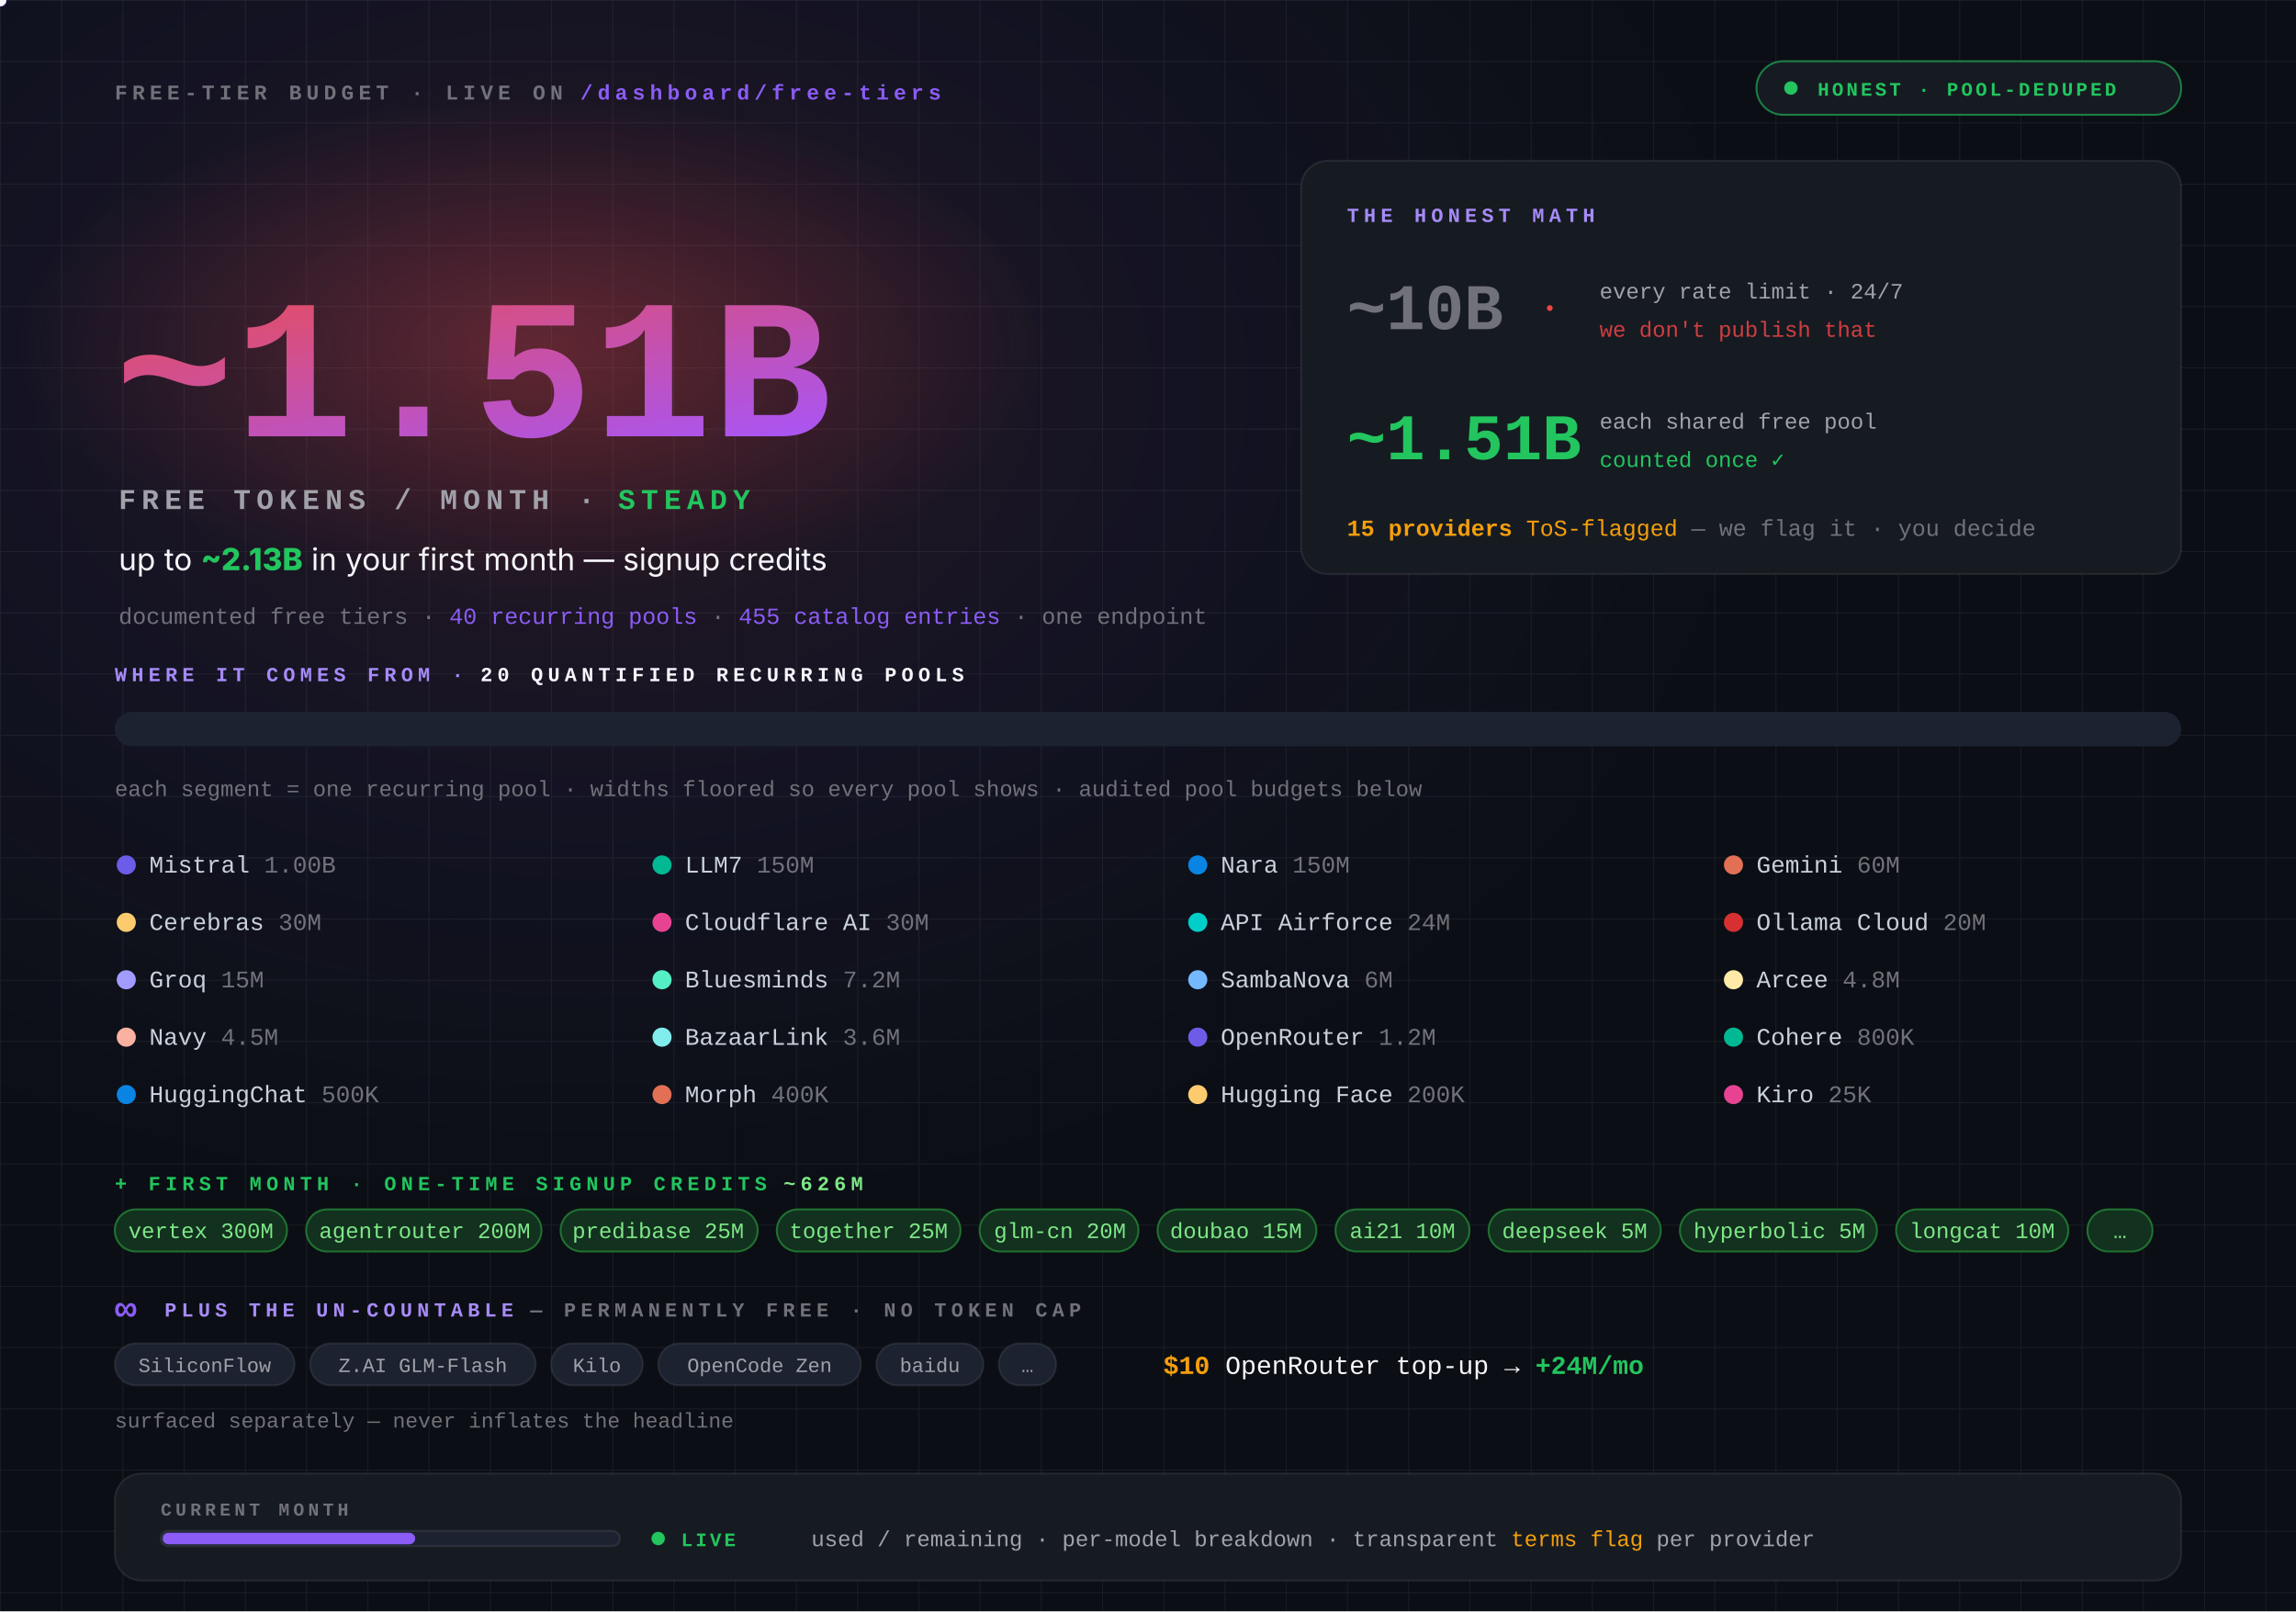
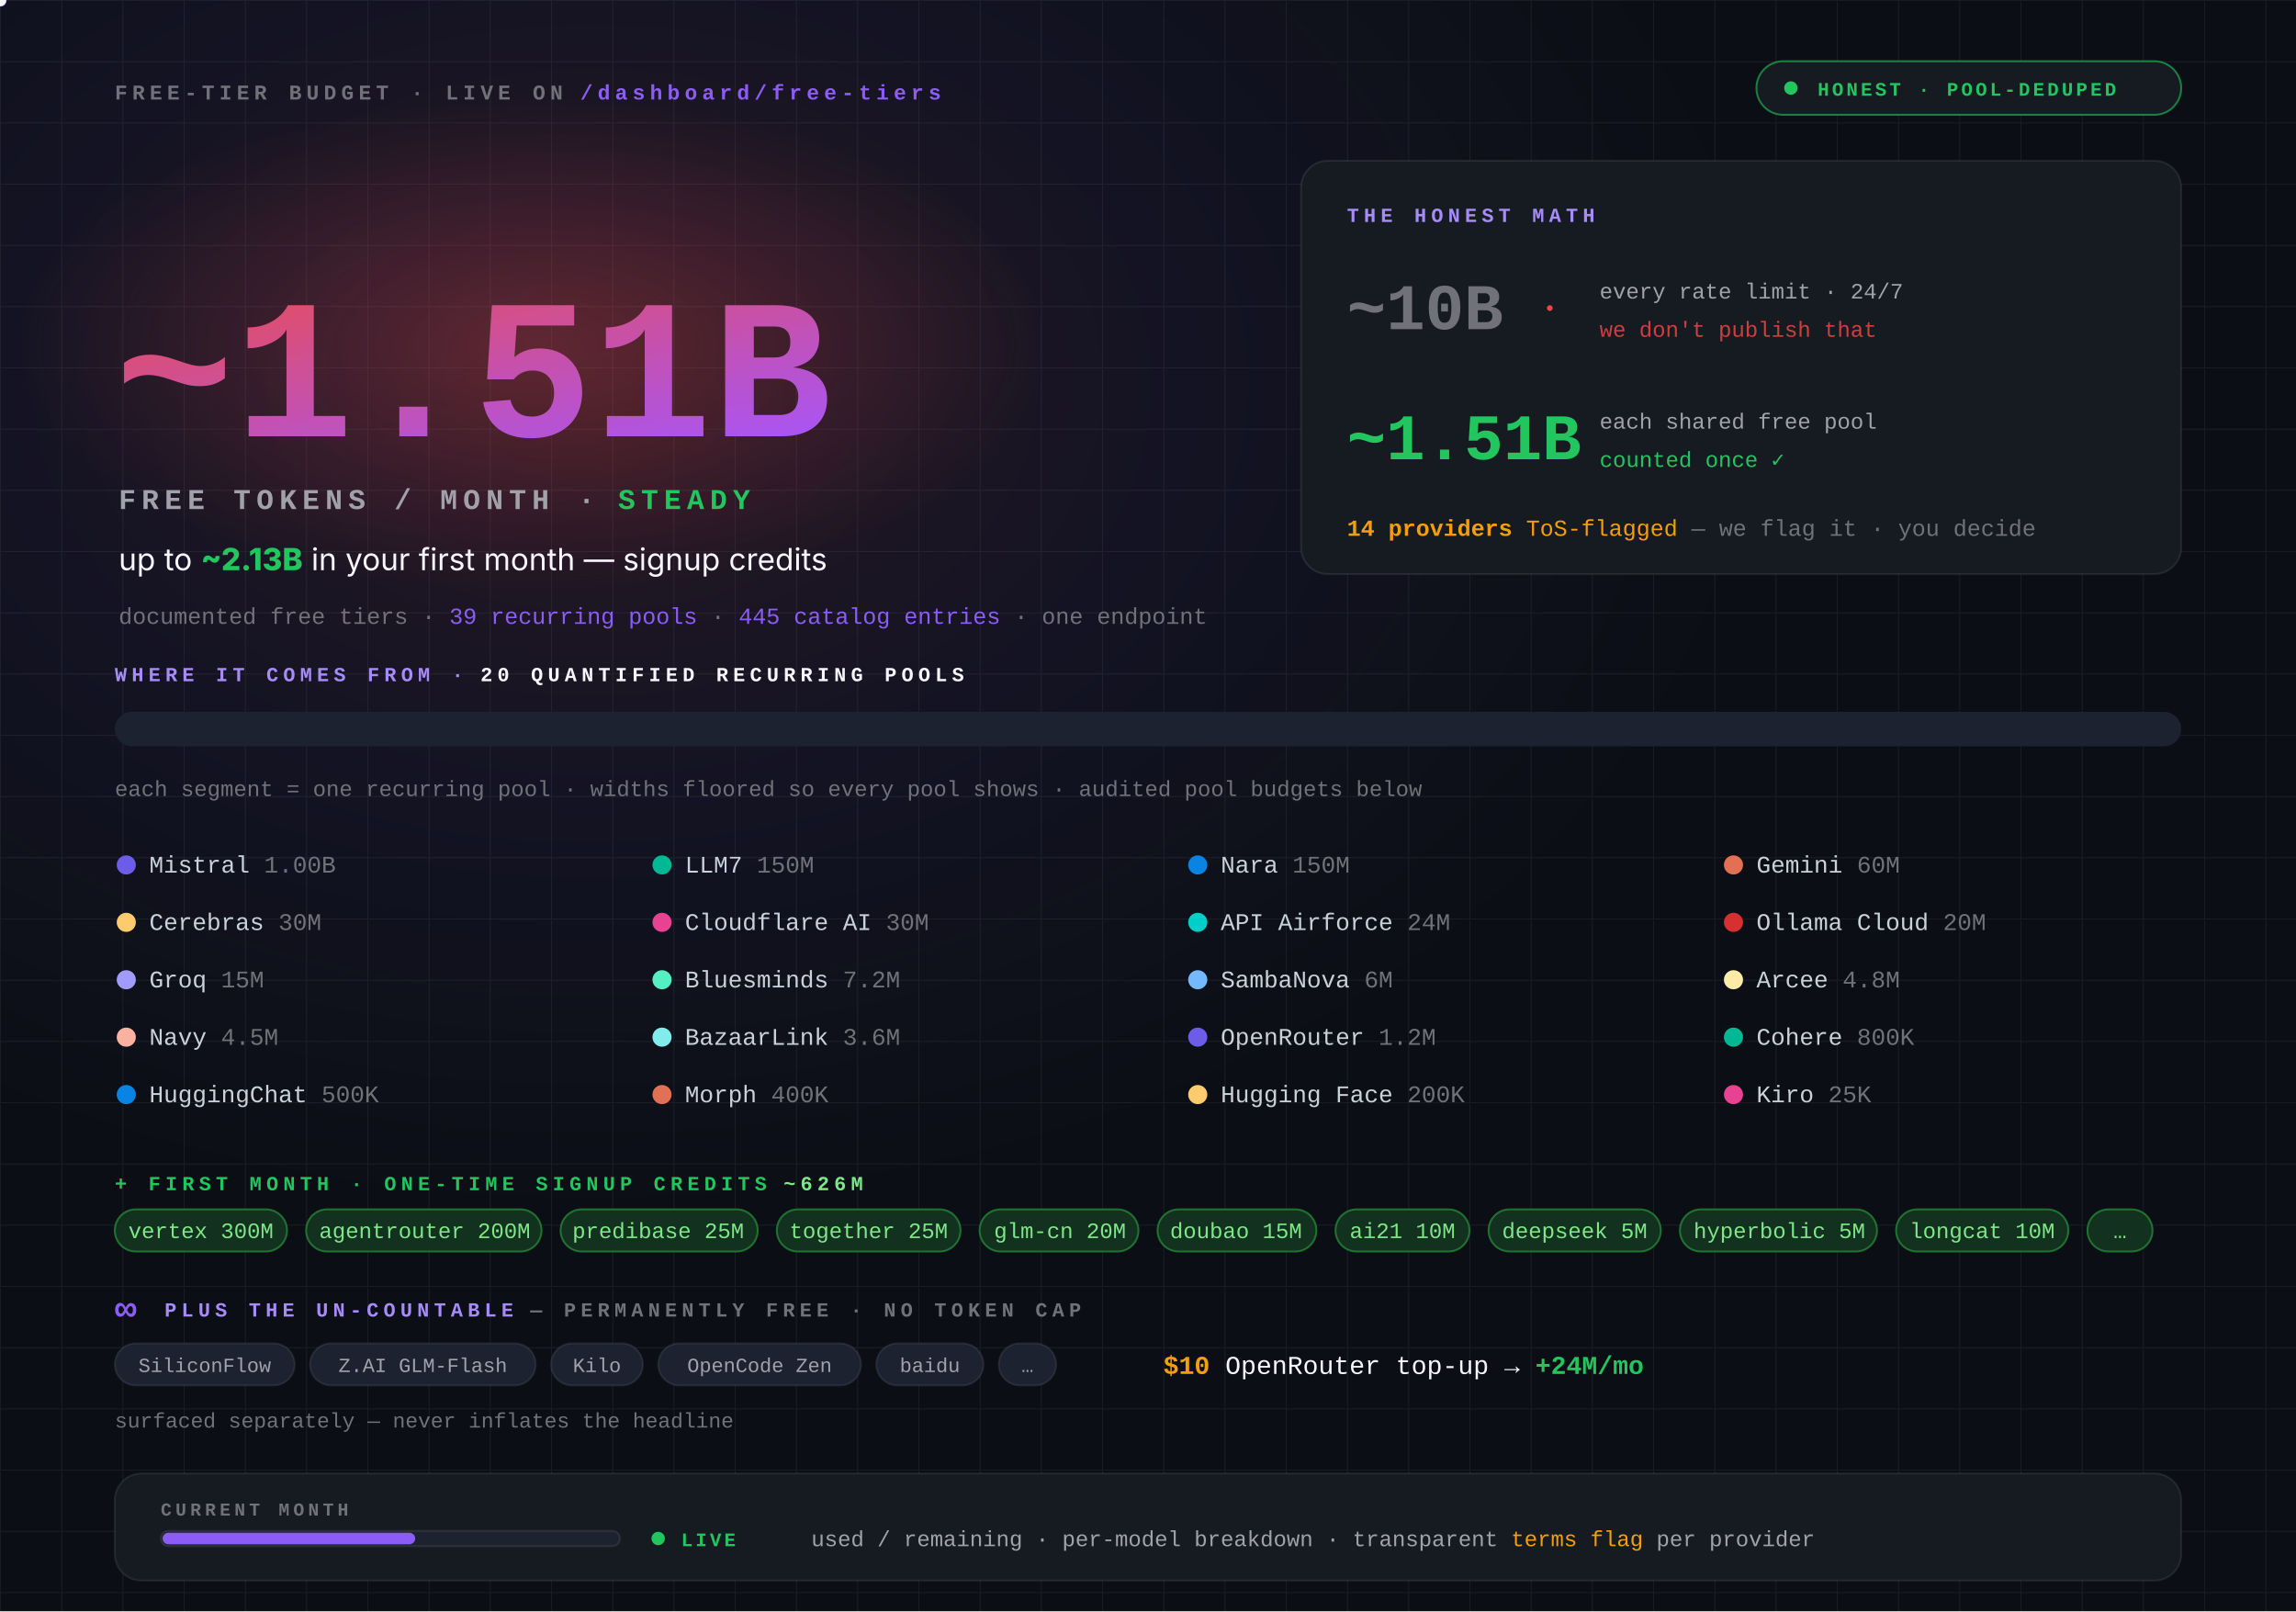
- <svg xmlns="http://www.w3.org/2000/svg" viewBox="0 0 1200 842" role="img" aria-label="OmniRoute free-tier budget: about 1.51 billion free tokens per month steady, up to about 2.13 billion in the first month with signup credits. The catalog contains 455 rows, 448 active and 7 discontinued, grouped into 40 recurring pool keys; 20 pools have a published positive monthly token budget and 20 have a zero, uncapped, or keyless budget. Honest pool-deduped math counts each shared free pool once; 15 providers carry a terms-of-service avoid flag. The 20 quantified pools are Mistral 1 billion, LLM7 150 million, Nara 150 million, Gemini 60 million, Cerebras 30 million, Cloudflare AI 30 million, API Airforce 24 million, Ollama Cloud 20 million, Groq 15 million, Bluesminds 7.2 million, SambaNova 6 million, Arcee 4.8 million, Navy 4.5 million, BazaarLink 3.6 million, OpenRouter 1.2 million, Cohere 800 thousand, HuggingChat 500 thousand, Morph 400 thousand, Hugging Face 200 thousand, and Kiro 25 thousand. One-time signup credits add about 626 million. Uncapped providers and the OpenRouter top-up boost are shown separately so they do not inflate the headline. Live usage remains available at /dashboard/free-tiers.">
+ <svg xmlns="http://www.w3.org/2000/svg" viewBox="0 0 1200 842" role="img" aria-label="OmniRoute free-tier budget: about 1.51 billion free tokens per month steady, up to about 2.13 billion in the first month with signup credits. The catalog contains 445 rows, 438 active and 7 discontinued, grouped into 39 recurring pool keys; 20 pools have a published positive monthly token budget and 19 have a zero, uncapped, or keyless budget. Honest pool-deduped math counts each shared free pool once; 13 providers carry a terms-of-service avoid flag. The 20 quantified pools are Mistral 1 billion, LLM7 150 million, Nara 150 million, Gemini 60 million, Cerebras 30 million, Cloudflare AI 30 million, API Airforce 24 million, Ollama Cloud 20 million, Groq 15 million, Bluesminds 7.2 million, SambaNova 6 million, Arcee 4.8 million, Navy 4.5 million, BazaarLink 3.6 million, OpenRouter 1.2 million, Cohere 800 thousand, HuggingChat 500 thousand, Morph 400 thousand, Hugging Face 200 thousand, and Kiro 25 thousand. One-time signup credits add about 626 million. Uncapped providers and the OpenRouter top-up boost are shown separately so they do not inflate the headline. Live usage remains available at /dashboard/free-tiers.">
  <defs>
    <pattern id="gridPaperF" width="32" height="32" patternUnits="userSpaceOnUse">
      <path d="M 32 0 L 0 0 0 32" fill="none" stroke="#ffffff" stroke-opacity="0.06" stroke-width="1" />
    </pattern>
    <radialGradient id="bgGlowF" cx="26%" cy="24%" r="52%">
      <stop offset="0%" stop-color="#e54d5e" stop-opacity="0.14" />
      <stop offset="55%" stop-color="#8b5cf6" stop-opacity="0.06" />
      <stop offset="100%" stop-color="#6366f1" stop-opacity="0" />
    </radialGradient>
    <linearGradient id="gradBrandF" x1="0" y1="0" x2="1" y2="1">
      <stop offset="0%" stop-color="#e54d5e" />
      <stop offset="100%" stop-color="#a855f7" />
    </linearGradient>
    <radialGradient id="heroGlowF" cx="50%" cy="50%" r="50%">
      <stop offset="0%" stop-color="#e54d5e" stop-opacity="0.30" />
      <stop offset="100%" stop-color="#e54d5e" stop-opacity="0" />
    </radialGradient>
    <path id="pTk1F" d="M 44,84 C 150,112 190,146 302,168" />
    <path id="pTk2F" d="M 30,310 C 136,290 176,240 296,206" />
    <path id="pTk3F" d="M 96,436 C 186,392 208,308 314,230" />
    <clipPath id="barShapeF">
      <rect x="60" y="372" width="1080" height="18" rx="9" />
    </clipPath>
    <clipPath id="barRevF">
      <rect x="60" y="372" width="0" height="18">
        <animate attributeName="width" values="1080;0;1080;1080" keyTimes="0;0.02;0.24;1" dur="10s" repeatCount="indefinite" />
      </rect>
    </clipPath>
  </defs>
  <rect width="1200" height="842" fill="#0b0e14" />
  <rect width="1200" height="842" fill="url(#gridPaperF)" />
  <rect width="1200" height="842" fill="url(#bgGlowF)" />
  <text x="60" y="52" font-family="Consolas, 'Courier New', monospace" font-size="11" letter-spacing="2.5" font-weight="700" fill="#71717a">FREE-TIER BUDGET · LIVE ON <tspan fill="#8b5cf6">/dashboard/free-tiers</tspan>
  </text>
  <g transform="translate(918, 32)">
    <rect width="222" height="28" rx="14" fill="#161b22" stroke="#22c55e" stroke-width="1" stroke-opacity="0.6" />
    <circle cx="18" cy="14" r="3.5" fill="#22c55e">
      <animate attributeName="opacity" values="1;0.35;1" dur="1.6s" repeatCount="indefinite" />
    </circle>
    <text x="32" y="18" font-family="Consolas, 'Courier New', monospace" font-size="10" letter-spacing="1.5" font-weight="700" fill="#22c55e">HONEST · POOL-DEDUPED</text>
  </g>
  <ellipse cx="280" cy="180" rx="270" ry="130" fill="url(#heroGlowF)">
    <animate attributeName="rx" values="250;290;250" dur="4s" repeatCount="indefinite" />
  </ellipse>
  <g fill="#a78bfa">
    <circle r="3.4">
      <animateMotion dur="2.4s" repeatCount="indefinite" begin="0s">
        <mpath href="#pTk1F" />
      </animateMotion>
      <animate attributeName="opacity" values="0;1;1;0" dur="2.4s" begin="0s" repeatCount="indefinite" />
    </circle>
    <circle r="3.4">
      <animateMotion dur="2.4s" repeatCount="indefinite" begin="0.8s">
        <mpath href="#pTk2F" />
      </animateMotion>
      <animate attributeName="opacity" values="0;1;1;0" dur="2.4s" begin="0.8s" repeatCount="indefinite" />
    </circle>
    <circle r="3.4">
      <animateMotion dur="2.4s" repeatCount="indefinite" begin="1.6s">
        <mpath href="#pTk3F" />
      </animateMotion>
      <animate attributeName="opacity" values="0;1;1;0" dur="2.4s" begin="1.6s" repeatCount="indefinite" />
    </circle>
  </g>
  <text x="60" y="228" font-family="Consolas, 'Courier New', monospace" font-size="104" font-weight="800" fill="url(#gradBrandF)">~1.51B</text>
  <text x="62" y="266" font-family="Consolas, 'Courier New', monospace" font-size="15" letter-spacing="3" font-weight="700" fill="#a1a1aa">FREE TOKENS / MONTH · <tspan fill="#22c55e">STEADY</tspan>
  </text>
  <text x="62" y="298" font-family="Inter, 'Segoe UI', Arial, Helvetica, system-ui, sans-serif" font-size="16" fill="#F7F6FC">up to <tspan font-weight="800" fill="#22c55e">~2.13B</tspan> in your first month — signup credits</text>
-   <text x="62" y="326" font-family="Consolas, 'Courier New', monospace" font-size="12" fill="#71717a">documented free tiers · <tspan fill="#8b5cf6">40 recurring pools</tspan> · <tspan fill="#8b5cf6">455 catalog entries</tspan> · one endpoint</text>
+   <text x="62" y="326" font-family="Consolas, 'Courier New', monospace" font-size="12" fill="#71717a">documented free tiers · <tspan fill="#8b5cf6">39 recurring pools</tspan> · <tspan fill="#8b5cf6">445 catalog entries</tspan> · one endpoint</text>
  <rect x="680" y="84" width="460" height="216" rx="14" fill="#161b22" stroke="#ffffff" stroke-opacity="0.08" stroke-width="1" />
  <text x="704" y="116" font-family="Consolas, 'Courier New', monospace" font-size="10.5" letter-spacing="2.5" font-weight="700" fill="#a78bfa">THE HONEST MATH</text>
  <text x="704" y="172" font-family="Consolas, 'Courier New', monospace" font-size="34" font-weight="800" fill="#71717a">~10B</text>
  <line x1="698" y1="161" x2="810" y2="161" stroke="#ef4444" stroke-width="3" stroke-linecap="round" stroke-dasharray="112" stroke-dashoffset="112">
    <animate attributeName="stroke-dashoffset" values="0;112;0;0" keyTimes="0;0.10;0.18;1" dur="10s" repeatCount="indefinite" />
  </line>
  <text x="836" y="156" font-family="Consolas, 'Courier New', monospace" font-size="11.5" fill="#a1a1aa">every rate limit · 24/7</text>
  <text x="836" y="176" font-family="Consolas, 'Courier New', monospace" font-size="11.5" fill="#ef4444" opacity="0.85">we don't publish that</text>
  <text x="704" y="240" font-family="Consolas, 'Courier New', monospace" font-size="34" font-weight="800" fill="#22c55e">~1.51B</text>
  <text x="836" y="224" font-family="Consolas, 'Courier New', monospace" font-size="11.5" fill="#a1a1aa">each shared free pool</text>
  <text x="836" y="244" font-family="Consolas, 'Courier New', monospace" font-size="11.5" fill="#22c55e">counted once ✓</text>
  <text x="704" y="280" font-family="Consolas, 'Courier New', monospace" font-size="12" fill="#f59e0b">
-     <tspan font-weight="800">15 providers</tspan> ToS-flagged <tspan fill="#71717a">— we flag it · you decide</tspan>
+     <tspan font-weight="800">14 providers</tspan> ToS-flagged <tspan fill="#71717a">— we flag it · you decide</tspan>
  </text>
  <text x="60" y="356" font-family="Consolas, 'Courier New', monospace" font-size="10.5" letter-spacing="2.5" font-weight="700" fill="#a78bfa">WHERE IT COMES FROM · <tspan fill="#F7F6FC">20 QUANTIFIED RECURRING POOLS</tspan>
  </text>
  <g clip-path="url(#barShapeF)">
    <rect x="60" y="372" width="1080" height="18" fill="#1c2230" />
    <g clip-path="url(#barRevF)">
      <rect x="60.0" y="372" width="661.4" height="18" fill="#6c5ce7" />
      <rect x="722.4" y="372" width="99.2" height="18" fill="#00b894" />
      <rect x="822.6" y="372" width="99.2" height="18" fill="#0984e3" />
      <rect x="922.9" y="372" width="39.7" height="18" fill="#e17055" />
      <rect x="963.5" y="372" width="19.8" height="18" fill="#fdcb6e" />
      <rect x="984.4" y="372" width="19.8" height="18" fill="#e84393" />
      <rect x="1005.2" y="372" width="15.9" height="18" fill="#00cec9" />
      <rect x="1022.1" y="372" width="13.2" height="18" fill="#d63031" />
      <rect x="1036.3" y="372" width="9.9" height="18" fill="#a29bfe" />
      <rect x="1047.3" y="372" width="7.5" height="18" fill="#55efc4" />
      <rect x="1055.8" y="372" width="7.5" height="18" fill="#74b9ff" />
      <rect x="1064.3" y="372" width="7.5" height="18" fill="#ffeaa7" />
      <rect x="1072.8" y="372" width="7.5" height="18" fill="#fab1a0" />
      <rect x="1081.3" y="372" width="7.5" height="18" fill="#81ecec" />
      <rect x="1089.9" y="372" width="7.5" height="18" fill="#6c5ce7" />
      <rect x="1098.4" y="372" width="7.5" height="18" fill="#00b894" />
      <rect x="1106.9" y="372" width="7.5" height="18" fill="#0984e3" />
      <rect x="1115.4" y="372" width="7.5" height="18" fill="#e17055" />
      <rect x="1124.0" y="372" width="7.5" height="18" fill="#fdcb6e" />
      <rect x="1132.5" y="372" width="7.5" height="18" fill="#e84393" />
    </g>
  </g>
  <circle r="3.2" fill="#F7F6FC">
    <animateMotion path="M 60,381 L 1140,381" keyPoints="0;0;1;1" keyTimes="0;0.02;0.24;1" calcMode="linear" dur="10s" repeatCount="indefinite" />
    <animate attributeName="opacity" values="0;1;1;0;0" keyTimes="0;0.02;0.23;0.26;1" dur="10s" repeatCount="indefinite" />
  </circle>
  <text x="60" y="416" font-family="Consolas, 'Courier New', monospace" font-size="11.5" fill="#71717a">each segment = one recurring pool · widths floored so every pool shows · audited pool budgets below</text>
  <g font-family="Consolas, 'Courier New', monospace" font-size="12.5">
    <circle cx="66" cy="452" r="5" fill="#6c5ce7" />
    <text x="78" y="456" fill="#c9d1d9">Mistral <tspan fill="#71717a">1.00B</tspan>
    </text>
    <circle cx="346" cy="452" r="5" fill="#00b894" />
    <text x="358" y="456" fill="#c9d1d9">LLM7 <tspan fill="#71717a">150M</tspan>
    </text>
    <circle cx="626" cy="452" r="5" fill="#0984e3" />
    <text x="638" y="456" fill="#c9d1d9">Nara <tspan fill="#71717a">150M</tspan>
    </text>
    <circle cx="906" cy="452" r="5" fill="#e17055" />
    <text x="918" y="456" fill="#c9d1d9">Gemini <tspan fill="#71717a">60M</tspan>
    </text>
    <circle cx="66" cy="482" r="5" fill="#fdcb6e" />
    <text x="78" y="486" fill="#c9d1d9">Cerebras <tspan fill="#71717a">30M</tspan>
    </text>
    <circle cx="346" cy="482" r="5" fill="#e84393" />
    <text x="358" y="486" fill="#c9d1d9">Cloudflare AI <tspan fill="#71717a">30M</tspan>
    </text>
    <circle cx="626" cy="482" r="5" fill="#00cec9" />
    <text x="638" y="486" fill="#c9d1d9">API Airforce <tspan fill="#71717a">24M</tspan>
    </text>
    <circle cx="906" cy="482" r="5" fill="#d63031" />
    <text x="918" y="486" fill="#c9d1d9">Ollama Cloud <tspan fill="#71717a">20M</tspan>
    </text>
    <circle cx="66" cy="512" r="5" fill="#a29bfe" />
    <text x="78" y="516" fill="#c9d1d9">Groq <tspan fill="#71717a">15M</tspan>
    </text>
    <circle cx="346" cy="512" r="5" fill="#55efc4" />
    <text x="358" y="516" fill="#c9d1d9">Bluesminds <tspan fill="#71717a">7.2M</tspan>
    </text>
    <circle cx="626" cy="512" r="5" fill="#74b9ff" />
    <text x="638" y="516" fill="#c9d1d9">SambaNova <tspan fill="#71717a">6M</tspan>
    </text>
    <circle cx="906" cy="512" r="5" fill="#ffeaa7" />
    <text x="918" y="516" fill="#c9d1d9">Arcee <tspan fill="#71717a">4.8M</tspan>
    </text>
    <circle cx="66" cy="542" r="5" fill="#fab1a0" />
    <text x="78" y="546" fill="#c9d1d9">Navy <tspan fill="#71717a">4.5M</tspan>
    </text>
    <circle cx="346" cy="542" r="5" fill="#81ecec" />
    <text x="358" y="546" fill="#c9d1d9">BazaarLink <tspan fill="#71717a">3.6M</tspan>
    </text>
    <circle cx="626" cy="542" r="5" fill="#6c5ce7" />
    <text x="638" y="546" fill="#c9d1d9">OpenRouter <tspan fill="#71717a">1.2M</tspan>
    </text>
    <circle cx="906" cy="542" r="5" fill="#00b894" />
    <text x="918" y="546" fill="#c9d1d9">Cohere <tspan fill="#71717a">800K</tspan>
    </text>
    <circle cx="66" cy="572" r="5" fill="#0984e3" />
    <text x="78" y="576" fill="#c9d1d9">HuggingChat <tspan fill="#71717a">500K</tspan>
    </text>
    <circle cx="346" cy="572" r="5" fill="#e17055" />
    <text x="358" y="576" fill="#c9d1d9">Morph <tspan fill="#71717a">400K</tspan>
    </text>
    <circle cx="626" cy="572" r="5" fill="#fdcb6e" />
    <text x="638" y="576" fill="#c9d1d9">Hugging Face <tspan fill="#71717a">200K</tspan>
    </text>
    <circle cx="906" cy="572" r="5" fill="#e84393" />
    <text x="918" y="576" fill="#c9d1d9">Kiro <tspan fill="#71717a">25K</tspan>
    </text>
  </g>
  <text x="60" y="622" font-family="Consolas, 'Courier New', monospace" font-size="10.5" letter-spacing="2.5" font-weight="700" fill="#22c55e">+ FIRST MONTH · ONE-TIME SIGNUP CREDITS <tspan fill="#7ee787">~626M</tspan>
  </text>
  <g font-family="Consolas, 'Courier New', monospace">
    <rect x="60" y="632" width="90" height="22" rx="11" fill="#13311f" stroke="#238636" stroke-opacity="0.8" />
    <text x="105" y="647" font-size="11.5" fill="#7ee787" text-anchor="middle">vertex 300M</text>
    <rect x="160" y="632" width="123" height="22" rx="11" fill="#13311f" stroke="#238636" stroke-opacity="0.8" />
    <text x="222" y="647" font-size="11.5" fill="#7ee787" text-anchor="middle">agentrouter 200M</text>
    <rect x="293" y="632" width="103" height="22" rx="11" fill="#13311f" stroke="#238636" stroke-opacity="0.8" />
    <text x="344" y="647" font-size="11.5" fill="#7ee787" text-anchor="middle">predibase 25M</text>
    <rect x="406" y="632" width="96" height="22" rx="11" fill="#13311f" stroke="#238636" stroke-opacity="0.8" />
    <text x="454" y="647" font-size="11.5" fill="#7ee787" text-anchor="middle">together 25M</text>
    <rect x="512" y="632" width="83" height="22" rx="11" fill="#13311f" stroke="#238636" stroke-opacity="0.8" />
    <text x="554" y="647" font-size="11.5" fill="#7ee787" text-anchor="middle">glm-cn 20M</text>
    <rect x="605" y="632" width="83" height="22" rx="11" fill="#13311f" stroke="#238636" stroke-opacity="0.8" />
    <text x="646" y="647" font-size="11.5" fill="#7ee787" text-anchor="middle">doubao 15M</text>
    <rect x="698" y="632" width="70" height="22" rx="11" fill="#13311f" stroke="#238636" stroke-opacity="0.8" />
    <text x="733" y="647" font-size="11.5" fill="#7ee787" text-anchor="middle">ai21 10M</text>
    <rect x="778" y="632" width="90" height="22" rx="11" fill="#13311f" stroke="#238636" stroke-opacity="0.8" />
    <text x="823" y="647" font-size="11.5" fill="#7ee787" text-anchor="middle">deepseek 5M</text>
    <rect x="878" y="632" width="103" height="22" rx="11" fill="#13311f" stroke="#238636" stroke-opacity="0.8" />
    <text x="930" y="647" font-size="11.5" fill="#7ee787" text-anchor="middle">hyperbolic 5M</text>
    <rect x="991" y="632" width="90" height="22" rx="11" fill="#13311f" stroke="#238636" stroke-opacity="0.8" />
    <text x="1036" y="647" font-size="11.5" fill="#7ee787" text-anchor="middle">longcat 10M</text>
    <rect x="1091" y="632" width="34" height="22" rx="11" fill="#13311f" stroke="#238636" stroke-opacity="0.8" />
    <text x="1108" y="647" font-size="11.5" fill="#7ee787" text-anchor="middle">…</text>
  </g>
  <text x="60" y="690" font-family="Consolas, 'Courier New', monospace" font-size="19" font-weight="800" fill="#8b5cf6">∞<animate attributeName="opacity" values="1;0.55;1" dur="4s" repeatCount="indefinite" />
  </text>
  <text x="86" y="688" font-family="Consolas, 'Courier New', monospace" font-size="10.5" letter-spacing="2.5" font-weight="700" fill="#a78bfa">PLUS THE UN-COUNTABLE <tspan fill="#71717a">— PERMANENTLY FREE · NO TOKEN CAP</tspan>
  </text>
  <g font-family="Consolas, 'Courier New', monospace" font-size="10.5" fill="#a1a1aa">
    <rect x="60" y="702" width="94" height="22" rx="11" fill="#1c2230" stroke="#ffffff" stroke-opacity="0.08" />
    <text x="107" y="717" text-anchor="middle">SiliconFlow</text>
    <rect x="162" y="702" width="118" height="22" rx="11" fill="#1c2230" stroke="#ffffff" stroke-opacity="0.08" />
    <text x="221" y="717" text-anchor="middle">Z.AI GLM-Flash</text>
    <rect x="288" y="702" width="48" height="22" rx="11" fill="#1c2230" stroke="#ffffff" stroke-opacity="0.08" />
    <text x="312" y="717" text-anchor="middle">Kilo</text>
    <rect x="344" y="702" width="106" height="22" rx="11" fill="#1c2230" stroke="#ffffff" stroke-opacity="0.08" />
    <text x="397" y="717" text-anchor="middle">OpenCode Zen</text>
    <rect x="458" y="702" width="56" height="22" rx="11" fill="#1c2230" stroke="#ffffff" stroke-opacity="0.08" />
    <text x="486" y="717" text-anchor="middle">baidu</text>
    <rect x="522" y="702" width="30" height="22" rx="11" fill="#1c2230" stroke="#ffffff" stroke-opacity="0.08" />
    <text x="537" y="717" text-anchor="middle">…</text>
  </g>
  <text x="608" y="718" font-family="Consolas, 'Courier New', monospace" font-size="13.5" fill="#F7F6FC">
    <tspan fill="#f59e0b" font-weight="700">$10</tspan> OpenRouter top-up → <tspan fill="#22c55e" font-weight="700">+24M/mo</tspan>
  </text>
  <text x="60" y="746" font-family="Consolas, 'Courier New', monospace" font-size="11" fill="#71717a">surfaced separately — never inflates the headline</text>
  <rect x="60" y="770" width="1080" height="56" rx="14" fill="#161b22" stroke="#ffffff" stroke-opacity="0.08" stroke-width="1" />
  <text x="84" y="792" font-family="Consolas, 'Courier New', monospace" font-size="9.5" letter-spacing="2" font-weight="700" fill="#71717a">CURRENT MONTH</text>
  <rect x="84" y="800" width="240" height="8" rx="4" fill="#1c2230" stroke="#ffffff" stroke-opacity="0.08" stroke-width="1" />
  <rect x="85" y="801" width="132" height="6" rx="3" fill="#8b5cf6" />
  <circle r="2.6" fill="#F7F6FC">
    <animateMotion path="M 85,804 L 217,804" dur="3s" repeatCount="indefinite" />
    <animate attributeName="opacity" values="0;1;1;0" dur="3s" repeatCount="indefinite" />
  </circle>
  <circle cx="344" cy="804" r="3.5" fill="#22c55e">
    <animate attributeName="opacity" values="1;0.3;1" dur="1.2s" repeatCount="indefinite" />
  </circle>
  <text x="356" y="808" font-family="Consolas, 'Courier New', monospace" font-size="10" letter-spacing="1.5" font-weight="700" fill="#22c55e">LIVE</text>
  <text x="424" y="808" font-family="Consolas, 'Courier New', monospace" font-size="11.5" fill="#a1a1aa">used / remaining · per-model breakdown · transparent <tspan fill="#f59e0b">terms flag</tspan> per provider</text>
</svg>
